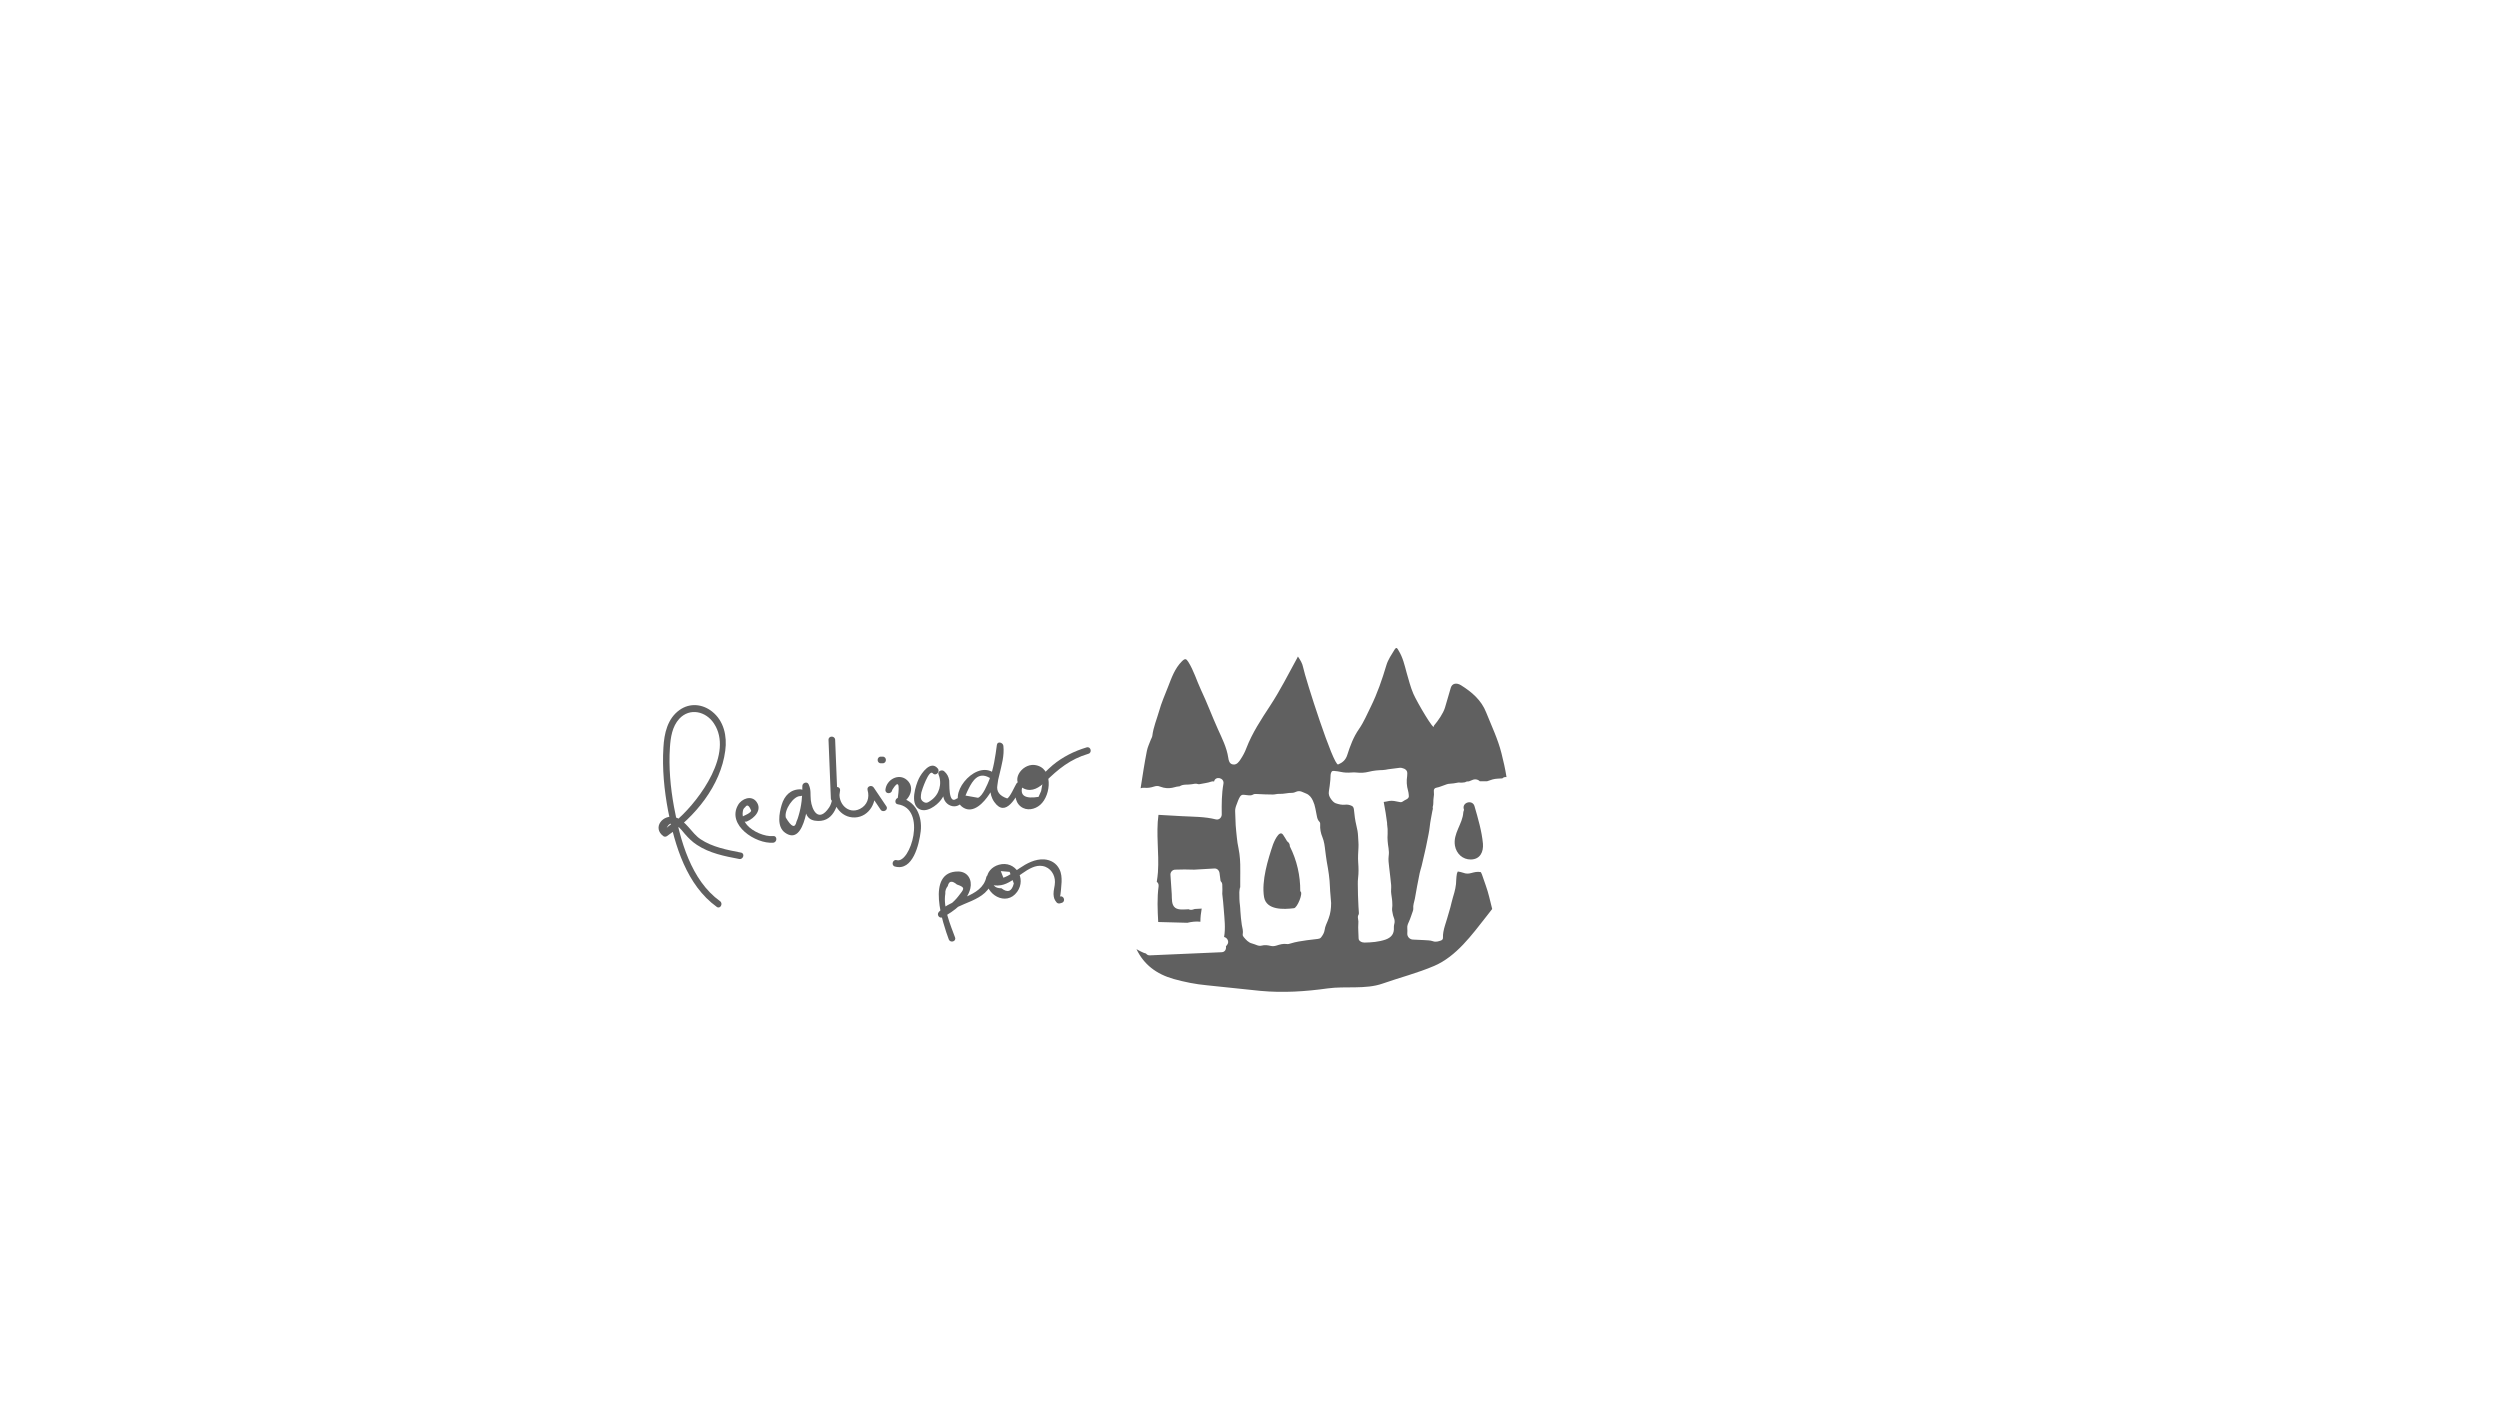
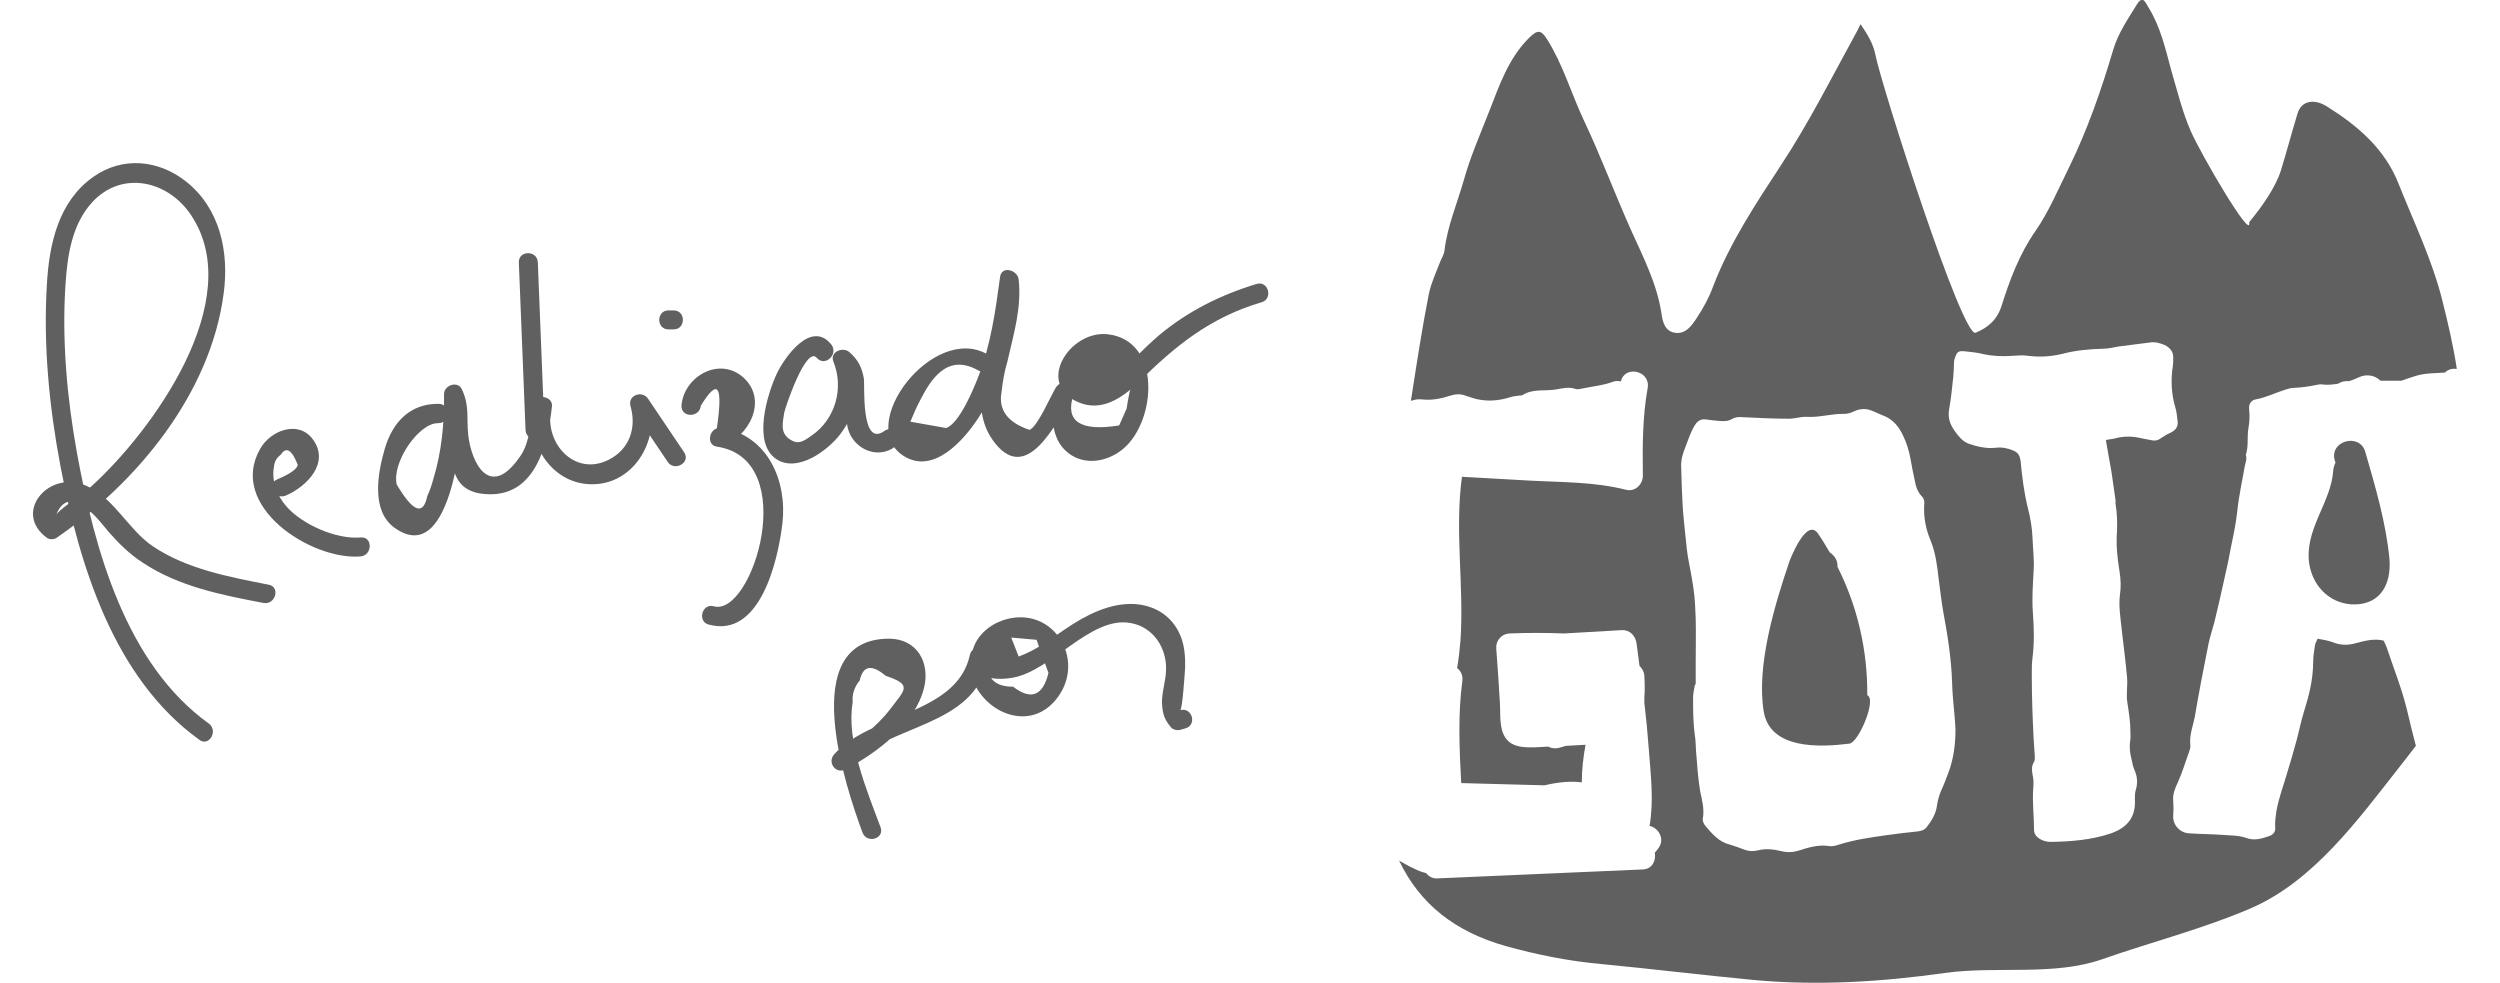
- <svg xmlns="http://www.w3.org/2000/svg" version="1.1" id="Layer_1" x="0px" y="0px" viewBox="0 0 1920 1080" style="enable-background:new 0 0 1920 1080;" xml:space="preserve">
+ <svg xmlns="http://www.w3.org/2000/svg" version="1.1" id="Layer_1" x="0px" y="0px" viewBox="0 0 671.7 264.1" style="enable-background:new 0 0 671.7 264.1;" xml:space="preserve">
  <style type="text/css">
	.st0{fill:#606060;}
</style>
  <g>
    <g>
      <g>
-         <path class="st0" d="M1153.1,578.4c-2.7-10.8-7.6-20.9-11.7-31.2c-3.7-9.5-11-15.7-19.3-20.9c-3.5-2.2-6.9-1.5-7.9,1.9     c-1.5,4.9-3,10.6-4.5,15.4c-1.4,4.4-5,9.6-8.5,13.8c0.9,5.5-13-18.3-15.7-24.5c-2.3-5.3-3.6-10.8-5.2-16.2     c-1.6-5.9-2.9-11.8-6.2-17.1c-0.7-1.1-1.4-3.3-3-0.8c-2.4,3.9-5.1,7.8-6.4,12.2c-3.2,10.8-6.9,21.5-11.9,31.7     c-2.9,5.8-5.4,11.9-9.1,17.2c-4.3,6.2-6.8,13-9,19.9c-1.2,3.9-3.8,6-7,7.3c-3.6,1.4-25.2-66.1-26.9-74.6c-0.6-3.1-2.1-5.5-4-8.3     c-0.4,0.7-0.6,1.2-0.8,1.6c-6.7,12.2-12.9,24.6-20.6,36.3c-6.8,10.4-13.7,20.8-18.2,32.5c-1.1,3-2.6,5.8-4.4,8.5     c-1.3,2-3,4.5-5.9,4c-2.7-0.4-3.3-3-3.6-5.2c-1.2-7.9-4.8-14.9-8-22c-4.5-10-8.3-20.3-13-30.2c-3.3-7.1-5.5-14.7-9.7-21.4     c-1.6-2.5-2.5-2.8-4.9-0.4c-5.5,5.5-7.9,12.6-10.6,19.5c-2.4,6.2-5.1,12.2-6.9,18.7c-1.8,6.3-4.4,12.3-5.2,18.9     c-0.1,1-0.7,2-1.1,2.9c-1.1,2.9-2.5,5.8-3.1,8.8c-1.8,9.1-3.2,18.3-4.6,27.3c-0.1,0.5-0.2,1-0.2,1.4c0.9-0.3,1.8-0.5,2.8-0.4     c2.5,0.3,5-0.1,7.4-0.9c1.6-0.5,3.1-0.7,4.7,0c0.8,0.3,1.7,0.5,2.6,0.8c3,0.7,5.9,0.5,8.9-0.4c0.9-0.3,1.7-0.4,2.6-0.5     c0.3-0.1,0.7,0,0.9-0.1c2.9-1.9,6.2-1,9.3-1.6c1.6-0.3,3.3-0.7,5-0.1c0.5,0.2,1.2,0,1.8-0.1c2.7-0.6,5.5-0.8,8.2-1.8     c0.8-0.3,1.6-0.3,2.2-0.1c1-4.5,8-2.9,7.2,1.7c-1.4,7.8-1.4,15.7-1.3,23.6c0,2.3-2,4.4-4.5,3.8c-8.6-2.2-17.6-2-26.4-2.5     c-5.9-0.3-11.8-0.7-17.7-1c-2,14.6,0.6,29.3-0.4,44c-0.2,2.5-0.5,5-0.9,7.4c1,0.8,1.6,1.9,1.4,3.5c-1.2,8.8-0.8,18.2-0.3,27.4     c7.5,0.2,15,0.4,22.4,0.6c3.3-0.8,6.7-1.2,10-0.8c0-3.4,0.4-6.8,1-10.1c-1.8,0.1-3.5,0.2-5.3,0.3c-0.6,0.2-1.1,0.3-1.7,0.5     c-1,0.3-2.1,0.2-3-0.3c-3.1,0.1-7.7,0.8-10.3-1.1c-3.1-2.3-2.5-7.1-2.7-10.5c-0.3-5-0.6-9.9-1-14.9c-0.1-2,1.5-3.8,3.5-3.9     c4.9-0.2,9.8-0.2,14.7,0c5.2-0.3,10.4-0.6,15.6-0.9c2.1-0.1,3.6,1.5,3.9,3.5c0.3,2,0.5,4,0.8,6.1c0.7,0.7,1.2,1.5,1.3,2.6     c0.1,1.4,0.1,2.8,0.1,4.2c-0.1,1-0.1,2.1-0.1,3.1c0.5,4.2,0.9,8.3,1.2,12.5c0.5,6.8,1.4,13.8,0.2,20.6c2.4,0.5,4.3,3.6,2.3,6.1     c-0.3,0.4-0.6,0.8-0.9,1.1c0.4,2-0.6,4.4-3.2,4.5c-18.4,0.8-36.8,1.6-55.1,2.4c-1.4,0.1-2.4-0.5-3.1-1.4     c-1.2-0.3-2.3-0.7-3.4-1.3c-1.2-0.5-2.3-1.2-3.4-1.8c-0.2-0.1-0.3-0.2-0.5-0.3c5.6,11.8,15.2,19.2,28.7,23     c8.3,2.3,16.7,4,25.4,4.8c13.7,1.3,27.4,3,41.2,4.3c17.3,1.6,34.4,0.5,51.5-1.9c13.7-1.9,29.2,0.9,42.2-3.7     c13.1-4.6,26.9-8.1,39.7-13.6c17-7.3,28.9-23.8,40.3-38.3c1.4-1.8,2.8-3.6,4.2-5.4c-0.8-3.1-1.6-6.2-2.3-9.3     c-1.4-5.9-3.7-11.6-5.6-17.3c-0.2-0.6-0.5-1.1-0.8-1.7c-2.7-0.6-5.1,0.1-7.4,0.7c-2.1,0.6-4.1,0.6-6.1-0.2     c-1.3-0.5-2.7-0.7-4.2-1c-0.3,0.7-0.6,1.2-0.7,1.7c-0.2,1.5-0.5,3-0.5,4.5c0,4.7-1.1,9.1-2.5,13.5c-0.8,2.6-1.3,5.2-2,7.8     c-0.8,2.9-1.6,5.7-2.5,8.6c-1,3.5-2.3,6.8-2.9,10.4c-0.2,1.4-0.4,2.8-0.3,4.2c0.1,1.2-0.5,1.9-1.5,2.3c-2.1,0.7-4,1.4-6.4,0.5     c-2-0.7-4.3-0.6-6.5-0.8c-2.9-0.2-5.8-0.2-8.7-0.4c-2.5-0.1-4.5-2.3-4.3-4.8c0.1-1.3,0.1-2.6,0-3.9c-0.2-1.8,0.5-3.4,1.2-4.9     c1.2-2.6,2-5.4,3-8.1c0.2-0.6,0.5-1.4,0.4-2c-0.3-2.7,0.7-5.1,1.2-7.6c1.1-6.6,2.4-13.2,3.7-19.7c0.4-1.9,1-3.6,1.5-5.5     c0.9-3.6,1.7-7.2,2.5-10.8c0.6-2.8,1.3-5.6,1.8-8.5c0.7-3.5,1.5-7,1.9-10.6c0.4-4.1,1.3-8.1,2-12.1c0.2-1.1,0.7-2.1,0.3-3.2     c0.8-2.3,0.3-4.8,0.7-7.1c0.3-1.7,0.4-3.3,0.2-5.1c-0.2-1.3,0.5-2.5,1.8-2.7c2.8-0.5,5.3-1.8,7.9-2.6c0.9-0.3,1.7-0.5,2.6-0.5     c2-0.1,4-0.4,5.9-0.8c0.5-0.1,1-0.2,1.5-0.1c1.4,0.2,2.8,0,4.2-0.2c0.6-0.4,1.4-0.7,2.3-0.7c0.2,0,0.5,0,0.7,0     c0.9-0.3,1.7-0.6,2.5-1c2.1-1,4.4-0.6,5.9,0.9c1.9,0,3.8,0,5.6,0c1.4-0.5,2.8-1,4.2-1.4c2.5-0.7,5-0.6,7.5-0.8     c0.7-0.7,1.6-1.1,2.8-1c0.1,0,0.2,0,0.4,0C1156,590.3,1154.6,584.4,1153.1,578.4z M1020.4,705.3c-0.6,1.6-1.2,3.2-1.9,4.7     c-0.6,1.4-1,2.8-1.2,4.3c-0.3,2.1-1.4,3.9-2.7,5.6c-0.7,0.9-1.7,1.1-2.6,1.2c-2.8,0.3-5.6,0.6-8.3,1c-4.2,0.6-8.5,1.2-12.6,2.5     c-0.9,0.3-2,0.6-2.9,0.4c-2.8-0.4-5.4,0.4-7.9,1.2c-1.6,0.5-3,0.6-4.7,0.2c-2.1-0.5-4.3-0.8-6.5-0.2c-1.2,0.3-2.4,0.2-3.5-0.2     c-1.3-0.5-2.6-1-4-1.4c-2.9-0.7-4.7-2.9-6.5-5c-0.4-0.5-0.8-1.3-0.7-1.9c0.5-2.6-0.2-5-0.7-7.4c-0.6-3.6-0.8-7.1-1.1-10.7     c-0.1-1.4-0.1-2.8-0.3-4.2c-0.5-3.4-0.5-6.8-0.5-10.2c0-1.2,0.3-2.4,0.5-3.6c0.1,0,0.1,0,0.2,0c0-1.9,0-3.8,0-5.7c0-4,0.1-8,0-12     c-0.1-2.7-0.2-5.4-0.6-8.1c-0.4-2.9-1-5.7-1.5-8.5c-0.2-1.4-0.4-2.8-0.5-4.1c-0.3-3.2-0.7-6.3-0.9-9.5c-0.2-3.5-0.3-7-0.4-10.5     c-0.1-1.8,0.4-3.6,1.1-5.3c0.8-2,1.4-4.1,2.6-6c0.7-1.1,1.6-1.7,3-1.5c1.2,0.2,2.4,0.3,3.6,0.4c1.2,0.1,2.4,0.1,3.5-0.6     c0.9-0.5,1.9-0.5,2.9-0.4c4.1,0.2,8.2,0.4,12.3,0.4c1.6,0,3.2-0.6,4.8-0.5c3.4,0.2,6.7-0.9,10.1-0.8c0.8,0,1.8-0.3,2.6-0.7     c1.5-0.7,3.1-0.8,4.6-0.2c1.1,0.4,2.2,1,3.3,1.4c2.6,1,4.2,3.1,5.3,5.5c0.9,1.9,1.5,3.9,1.9,6c0.3,1.9,0.7,3.7,1.1,5.6     c0.3,1.7,0.7,3.3,2,4.6c0.6,0.6,0.7,1.4,0.6,2.2c-0.2,3.3,0.4,6.5,1.7,9.6c1.4,3.4,1.8,7,2.2,10.5c0.4,2.9,0.7,5.7,1.2,8.6     c1.2,6.4,2.2,12.8,2.4,19.3c0.1,4.1,0.7,8.2,0.9,12.2C1022.3,697.7,1021.8,701.6,1020.4,705.3z M1080,614     c-0.9,0.4-1.7,0.9-2.6,1.5c-0.7,0.5-1.4,0.7-2.3,0.5c-0.9-0.2-1.8-0.3-2.6-0.5c-2.5-0.6-4.9-0.7-7.4,0c-0.7,0.2-1.4,0.2-2.4,0.4     c0.5,3,1,5.7,1.5,8.5c0.4,2.6,0.7,5.1,1.1,7.7c0,0.3,0,0.6,0,0.9c0.4,2.5,0.5,4.9,0.4,7.4c-0.3,3.7,0.1,7.4,0.7,11     c0.3,2,0.4,4,0.1,6c-0.4,3,0.1,6,0.4,8.9c0.5,4.5,1.1,8.9,1.5,13.4c0.2,2.3-0.3,4.6,0.1,6.9c0.4,2.6,0.8,5.1,0.8,7.7     c0,0.9,0.1,1.8-0.1,2.7c-0.2,1.6,0,3.2,0.4,4.7c0.2,1,0.4,2,0.8,2.9c0.8,1.8,0.9,3.6,0.3,5.5c-0.2,0.7-0.2,1.6-0.2,2.3     c0.3,4.7-1.9,7.6-6.4,9.2c-5.3,1.8-10.7,2.2-16.2,2.3c-1.1,0-2.2-0.3-3.1-0.9c-0.9-0.6-1.4-1.3-1.4-2.5c0-3.7-0.5-7.4-0.2-11.1     c0.1-1.2,0.1-2.4-0.2-3.6c-0.2-1.2-0.3-2.3,0.4-3.4c0.3-0.4,0.2-1.2,0.2-1.7c-0.1-1.5-0.2-3-0.3-4.5c-0.3-5.8-0.5-11.5-0.5-17.3     c0-1.5,0-3,0.2-4.5c0.5-4,0.4-8,0.1-12c-0.3-3.8,0-7.6,0.2-11.4c0.2-2.9-0.2-5.8-0.3-8.7c-0.1-2.8-0.6-5.6-1.3-8.3     c-1-4.1-1.5-8.2-1.9-12.4c-0.2-1.5-0.7-2.4-2.1-2.9c-1.5-0.6-2.9-0.9-4.6-0.7c-2.4,0.3-5-0.3-7.3-1.1c-1.6-0.6-2.7-2-3.7-3.4     c-1.3-1.8-1.9-3.6-1.5-5.9c0.5-2.8,0.8-5.7,1.1-8.6c0.1-1.3,0.2-2.6,0.2-3.9c0-0.4,0.1-0.8,0.2-1.1c0.6-1.8,0.9-2.1,2.8-1.9     c1.6,0.2,3.2,0.3,4.7,0.7c2.7,0.6,5.3,0.7,8,0.5c1.4-0.1,2.8-0.2,4.2,0c3.2,0.4,6.4,0.2,9.5-0.6c3.5-0.9,7.1-1.2,10.7-1.3     c1.4,0,2.8-0.4,4.1-0.6c2.9-0.4,5.7-0.7,8.6-1.1c1.3-0.2,2.6,0.2,3.8,0.7c1.4,0.7,2.4,1.8,2.3,3.5c0,0.7,0,1.4-0.1,2.1     c-0.6,3.8-0.4,7.6,0.7,11.3c0.3,1,0.4,2,0.5,2.9C1082.3,612.3,1081.6,613.2,1080,614z" />
-         <path class="st0" d="M998.6,684.5c0.1-12-2.6-23.8-8-34.5c0.1-1.8-0.9-3.1-2.1-3.9c-1-1.7-2-3.4-3.1-5c-3.1-4.5-7.4,6.6-7.7,7.4     c-3.9,11.5-9,28.1-6.9,40.5c1.8,10.1,15.1,9.5,23,8.5C996.3,697.2,1001.2,685.5,998.6,684.5z" />
-         <path class="st0" d="M1117.4,649.5c1.1,6.1,5.9,10.7,12.3,10.6c7.1-0.2,9.7-5.8,9.2-12.2c-0.9-9.6-3.8-19.5-6.5-28.8     c-1.5-5.2-9.7-3-8.2,2.3c0.1,0.2,0.1,0.4,0.2,0.6c-0.3,0.6-0.5,1.2-0.6,2C1123.3,632.8,1115.8,640.1,1117.4,649.5z" />
+         <path class="st0" d="M656.2,80.7c-2.7-10.8-7.6-20.9-11.7-31.2c-3.7-9.5-11-15.7-19.3-20.9c-3.5-2.2-6.9-1.5-7.9,1.9     c-1.5,4.9-3,10.6-4.5,15.4c-1.4,4.4-5,9.6-8.5,13.8c0.9,5.5-13-18.3-15.7-24.5c-2.3-5.3-3.6-10.8-5.2-16.2     c-1.6-5.9-2.9-11.8-6.2-17.1c-0.7-1.1-1.4-3.3-3-0.8c-2.4,3.9-5.1,7.8-6.4,12.2c-3.2,10.8-6.9,21.5-11.9,31.7     c-2.9,5.8-5.4,11.9-9.1,17.2c-4.3,6.2-6.8,13-9,19.9c-1.2,3.9-3.8,6-7,7.3c-3.6,1.4-25.2-66.1-26.9-74.6c-0.6-3.1-2.1-5.5-4-8.3     c-0.4,0.7-0.6,1.2-0.8,1.6c-6.7,12.2-12.9,24.6-20.6,36.3c-6.8,10.4-13.7,20.8-18.2,32.5c-1.1,3-2.6,5.8-4.4,8.5     c-1.3,2-3,4.5-5.9,4c-2.7-0.4-3.3-3-3.6-5.2c-1.2-7.9-4.8-14.9-8-22c-4.5-10-8.3-20.3-13-30.2c-3.3-7.1-5.5-14.7-9.7-21.4     c-1.6-2.5-2.5-2.8-4.9-0.4c-5.5,5.5-7.9,12.6-10.6,19.5c-2.4,6.2-5.1,12.2-6.9,18.7c-1.8,6.3-4.4,12.3-5.2,18.9     c-0.1,1-0.7,2-1.1,2.9c-1.1,2.9-2.5,5.8-3.1,8.8c-1.8,9.1-3.2,18.3-4.6,27.3c-0.1,0.5-0.2,1-0.2,1.4c0.9-0.3,1.8-0.5,2.8-0.4     c2.5,0.3,5-0.1,7.4-0.9c1.6-0.5,3.1-0.7,4.7,0c0.8,0.3,1.7,0.5,2.6,0.8c3,0.7,5.9,0.5,8.9-0.4c0.9-0.3,1.7-0.4,2.6-0.5     c0.3-0.1,0.7,0,0.9-0.1c2.9-1.9,6.2-1,9.3-1.6c1.6-0.3,3.3-0.7,5-0.1c0.5,0.2,1.2,0,1.8-0.1c2.7-0.6,5.5-0.8,8.2-1.8     c0.8-0.3,1.6-0.3,2.2-0.1c1-4.5,8-2.9,7.2,1.7c-1.4,7.8-1.4,15.7-1.3,23.6c0,2.3-2,4.4-4.5,3.8c-8.6-2.2-17.6-2-26.4-2.5     c-5.9-0.3-11.8-0.7-17.7-1c-2,14.6,0.6,29.3-0.4,44c-0.2,2.5-0.5,5-0.9,7.4c1,0.8,1.6,1.9,1.4,3.5c-1.2,8.8-0.8,18.2-0.3,27.4     c7.5,0.2,15,0.4,22.4,0.6c3.3-0.8,6.7-1.2,10-0.8c0-3.4,0.4-6.8,1-10.1c-1.8,0.1-3.5,0.2-5.3,0.3c-0.6,0.2-1.1,0.3-1.7,0.5     c-1,0.3-2.1,0.2-3-0.3c-3.1,0.1-7.7,0.8-10.3-1.1c-3.1-2.3-2.5-7.1-2.7-10.5c-0.3-5-0.6-9.9-1-14.9c-0.1-2,1.5-3.8,3.5-3.9     c4.9-0.2,9.8-0.2,14.7,0c5.2-0.3,10.4-0.6,15.6-0.9c2.1-0.1,3.6,1.5,3.9,3.5c0.3,2,0.5,4,0.8,6.1c0.7,0.7,1.2,1.5,1.3,2.6     c0.1,1.4,0.1,2.8,0.1,4.2c-0.1,1-0.1,2.1-0.1,3.1c0.5,4.2,0.9,8.3,1.2,12.5c0.5,6.8,1.4,13.8,0.2,20.6c2.4,0.5,4.3,3.6,2.3,6.1     c-0.3,0.4-0.6,0.8-0.9,1.1c0.4,2-0.6,4.4-3.2,4.5c-18.4,0.8-36.8,1.6-55.1,2.4c-1.4,0.1-2.4-0.5-3.1-1.4     c-1.2-0.3-2.3-0.7-3.4-1.3c-1.2-0.5-2.3-1.2-3.4-1.8c-0.2-0.1-0.3-0.2-0.5-0.3c5.6,11.8,15.2,19.2,28.7,23     c8.3,2.3,16.7,4,25.4,4.8c13.7,1.3,27.4,3,41.2,4.3c17.3,1.6,34.4,0.5,51.5-1.9c13.7-1.9,29.2,0.9,42.2-3.7     c13.1-4.6,26.9-8.1,39.7-13.6c17-7.3,28.9-23.8,40.3-38.3c1.4-1.8,2.8-3.6,4.2-5.4c-0.8-3.1-1.6-6.2-2.3-9.3     c-1.4-5.9-3.7-11.6-5.6-17.3c-0.2-0.6-0.5-1.1-0.8-1.7c-2.7-0.6-5.1,0.1-7.4,0.7c-2.1,0.6-4.1,0.6-6.1-0.2     c-1.3-0.5-2.7-0.7-4.2-1c-0.3,0.7-0.6,1.2-0.7,1.7c-0.2,1.5-0.5,3-0.5,4.5c0,4.7-1.1,9.1-2.5,13.5c-0.8,2.6-1.3,5.2-2,7.8     c-0.8,2.9-1.6,5.7-2.5,8.6c-1,3.5-2.3,6.8-2.9,10.4c-0.2,1.4-0.4,2.8-0.3,4.2c0.1,1.2-0.5,1.9-1.5,2.3c-2.1,0.7-4,1.4-6.4,0.5     c-2-0.7-4.3-0.6-6.5-0.8c-2.9-0.2-5.8-0.2-8.7-0.4c-2.5-0.1-4.5-2.3-4.3-4.8c0.1-1.3,0.1-2.6,0-3.9c-0.2-1.8,0.5-3.4,1.2-4.9     c1.2-2.6,2-5.4,3-8.1c0.2-0.6,0.5-1.4,0.4-2c-0.3-2.7,0.7-5.1,1.2-7.6c1.1-6.6,2.4-13.2,3.7-19.7c0.4-1.9,1-3.6,1.5-5.5     c0.9-3.6,1.7-7.2,2.5-10.8c0.6-2.8,1.3-5.6,1.8-8.5c0.7-3.5,1.5-7,1.9-10.6c0.4-4.1,1.3-8.1,2-12.1c0.2-1.1,0.7-2.1,0.3-3.2     c0.8-2.3,0.3-4.8,0.7-7.1c0.3-1.7,0.4-3.3,0.2-5.1c-0.2-1.3,0.5-2.5,1.8-2.7c2.8-0.5,5.3-1.8,7.9-2.6c0.9-0.3,1.7-0.5,2.6-0.5     c2-0.1,4-0.4,5.9-0.8c0.5-0.1,1-0.2,1.5-0.1c1.4,0.2,2.8,0,4.2-0.2c0.6-0.4,1.4-0.7,2.3-0.7c0.2,0,0.5,0,0.7,0     c0.9-0.3,1.7-0.6,2.5-1c2.1-1,4.4-0.6,5.9,0.9c1.9,0,3.8,0,5.6,0c1.4-0.5,2.8-1,4.2-1.4c2.5-0.7,5-0.6,7.5-0.8     c0.7-0.7,1.6-1.1,2.8-1c0.1,0,0.2,0,0.4,0C659.1,92.6,657.7,86.7,656.2,80.7z M523.5,207.6c-0.6,1.6-1.2,3.2-1.9,4.7     c-0.6,1.4-1,2.8-1.2,4.3c-0.3,2.1-1.4,3.9-2.7,5.6c-0.7,0.9-1.7,1.1-2.6,1.2c-2.8,0.3-5.6,0.6-8.3,1c-4.2,0.6-8.5,1.2-12.6,2.5     c-0.9,0.3-2,0.6-2.9,0.4c-2.8-0.4-5.4,0.4-7.9,1.2c-1.6,0.5-3,0.6-4.7,0.2c-2.1-0.5-4.3-0.8-6.5-0.2c-1.2,0.3-2.4,0.2-3.5-0.2     c-1.3-0.5-2.6-1-4-1.4c-2.9-0.7-4.7-2.9-6.5-5c-0.4-0.5-0.8-1.3-0.7-1.9c0.5-2.6-0.2-5-0.7-7.4c-0.6-3.6-0.8-7.1-1.1-10.7     c-0.1-1.4-0.1-2.8-0.3-4.2c-0.5-3.4-0.5-6.8-0.5-10.2c0-1.2,0.3-2.4,0.5-3.6c0.1,0,0.1,0,0.2,0c0-1.9,0-3.8,0-5.7c0-4,0.1-8,0-12     c-0.1-2.7-0.2-5.4-0.6-8.1c-0.4-2.9-1-5.7-1.5-8.5c-0.2-1.4-0.4-2.8-0.5-4.1c-0.3-3.2-0.7-6.3-0.9-9.5c-0.2-3.5-0.3-7-0.4-10.5     c-0.1-1.8,0.4-3.6,1.1-5.3c0.8-2,1.4-4.1,2.6-6c0.7-1.1,1.6-1.7,3-1.5c1.2,0.2,2.4,0.3,3.6,0.4c1.2,0.1,2.4,0.1,3.5-0.6     c0.9-0.5,1.9-0.5,2.9-0.4c4.1,0.2,8.2,0.4,12.3,0.4c1.6,0,3.2-0.6,4.8-0.5c3.4,0.2,6.7-0.9,10.1-0.8c0.8,0,1.8-0.3,2.6-0.7     c1.5-0.7,3.1-0.8,4.6-0.2c1.1,0.4,2.2,1,3.3,1.4c2.6,1,4.2,3.1,5.3,5.5c0.9,1.9,1.5,3.9,1.9,6c0.3,1.9,0.7,3.7,1.1,5.6     c0.3,1.7,0.7,3.3,2,4.6c0.6,0.6,0.7,1.4,0.6,2.2c-0.2,3.3,0.4,6.5,1.7,9.6c1.4,3.4,1.8,7,2.2,10.5c0.4,2.9,0.7,5.7,1.2,8.6     c1.2,6.4,2.2,12.8,2.4,19.3c0.1,4.1,0.7,8.2,0.9,12.2C525.4,200,524.9,203.9,523.5,207.6z M583.1,116.3c-0.9,0.4-1.7,0.9-2.6,1.5     c-0.7,0.5-1.4,0.7-2.3,0.5s-1.8-0.3-2.6-0.5c-2.5-0.6-4.9-0.7-7.4,0c-0.7,0.2-1.4,0.2-2.4,0.4c0.5,3,1,5.7,1.5,8.5     c0.4,2.6,0.7,5.1,1.1,7.7c0,0.3,0,0.6,0,0.9c0.4,2.5,0.5,4.9,0.4,7.4c-0.3,3.7,0.1,7.4,0.7,11c0.3,2,0.4,4,0.1,6     c-0.4,3,0.1,6,0.4,8.9c0.5,4.5,1.1,8.9,1.5,13.4c0.2,2.3-0.3,4.6,0.1,6.9c0.4,2.6,0.8,5.1,0.8,7.7c0,0.9,0.1,1.8-0.1,2.7     c-0.2,1.6,0,3.2,0.4,4.7c0.2,1,0.4,2,0.8,2.9c0.8,1.8,0.9,3.6,0.3,5.5c-0.2,0.7-0.2,1.6-0.2,2.3c0.3,4.7-1.9,7.6-6.4,9.2     c-5.3,1.8-10.7,2.2-16.2,2.3c-1.1,0-2.2-0.3-3.1-0.9c-0.9-0.6-1.4-1.3-1.4-2.5c0-3.7-0.5-7.4-0.2-11.1c0.1-1.2,0.1-2.4-0.2-3.6     c-0.2-1.2-0.3-2.3,0.4-3.4c0.3-0.4,0.2-1.2,0.2-1.7c-0.1-1.5-0.2-3-0.3-4.5c-0.3-5.8-0.5-11.5-0.5-17.3c0-1.5,0-3,0.2-4.5     c0.5-4,0.4-8,0.1-12c-0.3-3.8,0-7.6,0.2-11.4c0.2-2.9-0.2-5.8-0.3-8.7c-0.1-2.8-0.6-5.6-1.3-8.3c-1-4.1-1.5-8.2-1.9-12.4     c-0.2-1.5-0.7-2.4-2.1-2.9c-1.5-0.6-2.9-0.9-4.6-0.7c-2.4,0.3-5-0.3-7.3-1.1c-1.6-0.6-2.7-2-3.7-3.4c-1.3-1.8-1.9-3.6-1.5-5.9     c0.5-2.8,0.8-5.7,1.1-8.6c0.1-1.3,0.2-2.6,0.2-3.9c0-0.4,0.1-0.8,0.2-1.1c0.6-1.8,0.9-2.1,2.8-1.9c1.6,0.2,3.2,0.3,4.7,0.7     c2.7,0.6,5.3,0.7,8,0.5c1.4-0.1,2.8-0.2,4.2,0c3.2,0.4,6.4,0.2,9.5-0.6c3.5-0.9,7.1-1.2,10.7-1.3c1.4,0,2.8-0.4,4.1-0.6     c2.9-0.4,5.7-0.7,8.6-1.1c1.3-0.2,2.6,0.2,3.8,0.7c1.4,0.7,2.4,1.8,2.3,3.5c0,0.7,0,1.4-0.1,2.1c-0.6,3.8-0.4,7.6,0.7,11.3     c0.3,1,0.4,2,0.5,2.9C585.4,114.6,584.7,115.5,583.1,116.3z" />
+         <path class="st0" d="M501.7,186.8c0.1-12-2.6-23.8-8-34.5c0.1-1.8-0.9-3.1-2.1-3.9c-1-1.7-2-3.4-3.1-5c-3.1-4.5-7.4,6.6-7.7,7.4     c-3.9,11.5-9,28.1-6.9,40.5c1.8,10.1,15.1,9.5,23,8.5C499.4,199.5,504.3,187.8,501.7,186.8z" />
+         <path class="st0" d="M620.5,151.8c1.1,6.1,5.9,10.7,12.3,10.6c7.1-0.2,9.7-5.8,9.2-12.2c-0.9-9.6-3.8-19.5-6.5-28.8     c-1.5-5.2-9.7-3-8.2,2.3c0.1,0.2,0.1,0.4,0.2,0.6c-0.3,0.6-0.5,1.2-0.6,2C626.4,135.1,618.9,142.4,620.5,151.8z" />
      </g>
    </g>
  </g>
  <g>
-     <path class="st0" d="M553,692.1c-22.3-16-30.7-46.9-35.4-72.6c-2.7-14.8-4.1-30.4-3.1-45.4c0.5-7.7,1.7-16.1,7.2-22.1   c8.1-8.7,20.5-5.7,26.6,3.6c15.1,22.8-10.6,58.1-27,72.9c-1.5,1.4-8.9,6.4-9.3,7.5c3.8-9.3,12.1,2.3,14,4.5   c2.8,3.2,5.7,6.1,9.3,8.4c9.6,6.4,21.3,8.7,32.4,10.8c3.2,0.6,4.6-4.3,1.4-4.9c-10.7-2.1-22-4.2-31.1-10.3   c-7-4.7-11-14.2-19.3-16.8c-9.5-2.9-18.1,8-9.2,14.5c0.7,0.5,1.9,0.5,2.6,0c21.7-14.9,41.4-38.8,44.9-65.7   c1.5-11.1-1-22.9-10.2-30.1c-7.4-5.8-17-6.7-24.8-1.2c-9.4,6.6-11.9,18.1-12.5,28.9c-1,16.2,0.6,32.7,3.6,48.6   c5.1,26.7,14.3,57.2,37.4,73.8C553.1,698.4,555.6,694,553,692.1L553,692.1z" />
-     <path class="st0" d="M573.8,630.8c5.5-2.4,11.8-8.7,7.2-15c-3.9-5.4-11.5-2.4-14.2,2.5c-8.8,15.4,13.7,30,27,28.9   c3.2-0.3,3.3-5.4,0-5.1c-6.5,0.6-15.8-3.5-20-8.4c-2.4-2.7-4-6.9-3.3-10.5c0.1-1.4,0.7-2.5,1.8-3.3c1.5-2.3,3-1.4,4.6,2.7   c-0.3,1.7-4.2,3.3-5.5,3.9C568.2,627.8,570.8,632.2,573.8,630.8L573.8,630.8z" />
-     <path class="st0" d="M614.8,606.2c-7.7-0.1-12.4,4.9-14.5,12c-1.9,6.5-3.8,16.7,2.6,21.3c15.9,11.4,18.7-28.5,18.6-36   c-1.6,0.4-3.2,0.9-4.8,1.3c4,8.4-3.7,25.5,11.7,25.7c12.6,0.2,15.7-13.7,16.8-23.6c0.3-2.9-4.4-3.5-5-0.7   c-2.2,10.4,5,22.1,16.5,21.6c11.1-0.5,17.5-12.5,14.6-22.4c-1.6,0.7-3.1,1.3-4.7,2c3.2,4.8,6.5,9.6,9.7,14.4   c1.8,2.7,6.3,0.2,4.4-2.6c-3.2-4.8-6.5-9.6-9.7-14.4c-1.6-2.3-5.5-0.9-4.7,2c1.7,5.9-0.3,11.6-5.8,14.4   c-9.2,4.7-17.4-4.5-15.5-13.5c-1.7-0.2-3.3-0.5-5-0.7c-0.4,3.9-0.8,9.6-3.2,13.1c-8.2,12.2-13.3,2-14.1-5.6   c-0.5-4.8,0.4-7.7-1.7-12.2c-1.1-2.4-4.8-1.1-4.8,1.3c0.1,7.7-0.6,15.4-2.9,22.9c-0.4,1.5-0.9,3-1.6,4.5c-1.1,5.3-3.8,4.3-8.2-3.1   c-1.4-5.9,5.9-16.6,11.1-16.5C618.1,611.4,618.1,606.3,614.8,606.2L614.8,606.2z" />
-     <path class="st0" d="M677.9,581.1c-0.5,0-0.9,0-1.4,0c-3.3,0-3.3,5.1,0,5.1c0.5,0,0.9,0,1.4,0C681.2,586.2,681.2,581.1,677.9,581.1   L677.9,581.1z" />
-     <path class="st0" d="M643.2,613.2c-0.6-15-1.2-30-1.8-45c-0.1-3.3-5.2-3.3-5.1,0c0.6,15,1.2,30,1.8,45   C638.2,616.5,643.3,616.5,643.2,613.2L643.2,613.2z" />
-     <path class="st0" d="M685.2,606.7c4.6-7.5,6-5.5,4.3,6.1c-2.2,0.7-2.7,4.5,0,4.9c22.7,3.4,9.6,45.8-0.8,42.9   c-3.2-0.9-4.5,4.1-1.4,4.9c13.8,3.8,18.6-17.1,19.8-27c1.4-11.5-3.9-23.9-16.3-25.8c0,1.6,0,3.3,0,4.9c7.3-2.4,12.6-12.4,5.8-18.5   c-6.4-5.7-15.9-0.3-16.6,7.5C679.8,610,684.9,610,685.2,606.7L685.2,606.7z" />
-     <path class="st0" d="M720.2,590.2c-5.4-6.6-12.5,3.5-14.6,7.9c-2.5,5.4-6.6,18.5-0.2,22.9c5.7,3.9,14-2.3,17.3-6.7   c4.6-6,5.9-13.9,3.1-20.9c-1.4,0.8-2.8,1.7-4.3,2.5c5.8,5,0.1,14.2,4.8,20.1c2.6,3.3,7.3,4.4,10.8,1.9c2.6-1.9,0.1-6.4-2.6-4.4   c-6.4,4.6-5.2-12.4-5.5-14.1c-0.5-3-1.6-5.1-3.9-7.1c-1.7-1.5-5.3-0.1-4.3,2.5c2.9,7.1,0.6,15.5-5.8,19.9c-2.4,1.7-3.7,2.6-6.1,0.9   c-2.4-1.8-1.7-4.2-1.3-7c0.2-1.2,5.9-18.3,8.8-14.7C718.7,596.4,722.3,592.7,720.2,590.2L720.2,590.2z" />
-     <path class="st0" d="M762.2,592.9c-14.6-8.4-35.6,19.1-22.5,27.3c8,5.1,16.1-4.2,20-10.1c7.1-10.8,9-24,10.8-36.6   c-1.7-0.2-3.3-0.5-5-0.7c1.4,13.1-10.5,31-1.9,43.1c9,12.8,17.1-4.7,21.4-11.6c-1.6-0.7-3.1-1.3-4.7-2c-0.8,5.8-1.6,13,3.6,17.1   c4.6,3.6,10.9,2.3,15-1.3c8.6-7.5,10.2-28.9-4.4-30.6c-10.2-1.1-19.5,13.4-7.8,18.3c6.1,2.6,11.6-1.1,15.9-5.2   c10.1-10,19.4-17.6,33.3-21.7c3.1-0.9,1.8-5.9-1.4-4.9c-9.6,2.9-18.4,7.3-26.1,13.7c-2.1,1.8-4.1,3.7-6.1,5.7   c-0.7,0.8-1.5,1.6-2.2,2.4c-2.8,1.6-3.2,2.5-1.2,2.5c2.2,0,2.7,1.6,1.5,4.7c-0.3,1.5-0.6,3-0.8,4.5c-0.7,1.5-1.3,3-2,4.5   c-10.5,1.7-14.6-1.1-12.3-8.2c0.4-2.7-3-4.6-4.7-2c-1.3,2.1-5,10.7-7.1,11.4c-5.9-2-8.4-5.4-7.5-10.2c0.3-2.8,0.8-5.6,1.6-8.3   c1.7-7.5,3.8-14.2,3-21.9c-0.3-2.6-4.6-3.8-5-0.7c-1.2,9-2.5,18.2-5.8,26.7c-1.2,3.1-5.1,12.7-8.7,13.9c-3.2-0.6-6.4-1.1-9.6-1.7   c0.8-2,1.7-4,2.7-5.9c2.6-5,7-12.7,15.5-7.9C762.5,598.9,765.1,594.5,762.2,592.9L762.2,592.9z" />
+     <path class="st0" d="M56.1,194.4c-22.3-16-30.7-46.9-35.4-72.6C18,107,16.6,91.4,17.6,76.4c0.5-7.7,1.7-16.1,7.2-22.1   c8.1-8.7,20.5-5.7,26.6,3.6c15.1,22.8-10.6,58.1-27,72.9c-1.5,1.4-8.9,6.4-9.3,7.5c3.8-9.3,12.1,2.3,14,4.5   c2.8,3.2,5.7,6.1,9.3,8.4c9.6,6.4,21.3,8.7,32.4,10.8c3.2,0.6,4.6-4.3,1.4-4.9c-10.7-2.1-22-4.2-31.1-10.3   c-7-4.7-11-14.2-19.3-16.8c-9.5-2.9-18.1,8-9.2,14.5c0.7,0.5,1.9,0.5,2.6,0c21.7-14.9,41.4-38.8,44.9-65.7   c1.5-11.1-1-22.9-10.2-30.1c-7.4-5.8-17-6.7-24.8-1.2c-9.4,6.6-11.9,18.1-12.5,28.9c-1,16.2,0.6,32.7,3.6,48.6   c5.1,26.7,14.3,57.2,37.4,73.8C56.2,200.7,58.7,196.3,56.1,194.4L56.1,194.4z" />
+     <path class="st0" d="M76.9,133.1c5.5-2.4,11.8-8.7,7.2-15c-3.9-5.4-11.5-2.4-14.2,2.5c-8.8,15.4,13.7,30,27,28.9   c3.2-0.3,3.3-5.4,0-5.1c-6.5,0.6-15.8-3.5-20-8.4c-2.4-2.7-4-6.9-3.3-10.5c0.1-1.4,0.7-2.5,1.8-3.3c1.5-2.3,3-1.4,4.6,2.7   c-0.3,1.7-4.2,3.3-5.5,3.9C71.3,130.1,73.9,134.5,76.9,133.1L76.9,133.1z" />
+     <path class="st0" d="M117.9,108.5c-7.7-0.1-12.4,4.9-14.5,12c-1.9,6.5-3.8,16.7,2.6,21.3c15.9,11.4,18.7-28.5,18.6-36   c-1.6,0.4-3.2,0.9-4.8,1.3c4,8.4-3.7,25.5,11.7,25.7c12.6,0.2,15.7-13.7,16.8-23.6c0.3-2.9-4.4-3.5-5-0.7   c-2.2,10.4,5,22.1,16.5,21.6c11.1-0.5,17.5-12.5,14.6-22.4c-1.6,0.7-3.1,1.3-4.7,2c3.2,4.8,6.5,9.6,9.7,14.4   c1.8,2.7,6.3,0.2,4.4-2.6c-3.2-4.8-6.5-9.6-9.7-14.4c-1.6-2.3-5.5-0.9-4.7,2c1.7,5.9-0.3,11.6-5.8,14.4   c-9.2,4.7-17.4-4.5-15.5-13.5c-1.7-0.2-3.3-0.5-5-0.7c-0.4,3.9-0.8,9.6-3.2,13.1c-8.2,12.2-13.3,2-14.1-5.6   c-0.5-4.8,0.4-7.7-1.7-12.2c-1.1-2.4-4.8-1.1-4.8,1.3c0.1,7.7-0.6,15.4-2.9,22.9c-0.4,1.5-0.9,3-1.6,4.5c-1.1,5.3-3.8,4.3-8.2-3.1   c-1.4-5.9,5.9-16.6,11.1-16.5C121.2,113.7,121.2,108.6,117.9,108.5L117.9,108.5z" />
+     <path class="st0" d="M181,83.4c-0.5,0-0.9,0-1.4,0c-3.3,0-3.3,5.1,0,5.1c0.5,0,0.9,0,1.4,0C184.3,88.5,184.3,83.4,181,83.4   L181,83.4z" />
+     <path class="st0" d="M146.3,115.5c-0.6-15-1.2-30-1.8-45c-0.1-3.3-5.2-3.3-5.1,0c0.6,15,1.2,30,1.8,45   C141.3,118.8,146.4,118.8,146.3,115.5L146.3,115.5z" />
+     <path class="st0" d="M188.3,109c4.6-7.5,6-5.5,4.3,6.1c-2.2,0.7-2.7,4.5,0,4.9c22.7,3.4,9.6,45.8-0.8,42.9   c-3.2-0.9-4.5,4.1-1.4,4.9c13.8,3.8,18.6-17.1,19.8-27c1.4-11.5-3.9-23.9-16.3-25.8c0,1.6,0,3.3,0,4.9c7.3-2.4,12.6-12.4,5.8-18.5   c-6.4-5.7-15.9-0.3-16.6,7.5C182.9,112.3,188,112.3,188.3,109L188.3,109z" />
+     <path class="st0" d="M223.3,92.5c-5.4-6.6-12.5,3.5-14.6,7.9c-2.5,5.4-6.6,18.5-0.2,22.9c5.7,3.9,14-2.3,17.3-6.7   c4.6-6,5.9-13.9,3.1-20.9c-1.4,0.8-2.8,1.7-4.3,2.5c5.8,5,0.1,14.2,4.8,20.1c2.6,3.3,7.3,4.4,10.8,1.9c2.6-1.9,0.1-6.4-2.6-4.4   c-6.4,4.6-5.2-12.4-5.5-14.1c-0.5-3-1.6-5.1-3.9-7.1c-1.7-1.5-5.3-0.1-4.3,2.5c2.9,7.1,0.6,15.5-5.8,19.9c-2.4,1.7-3.7,2.6-6.1,0.9   c-2.4-1.8-1.7-4.2-1.3-7c0.2-1.2,5.9-18.3,8.8-14.7C221.8,98.7,225.4,95,223.3,92.5L223.3,92.5z" />
+     <path class="st0" d="M265.3,95.2c-14.6-8.4-35.6,19.1-22.5,27.3c8,5.1,16.1-4.2,20-10.1c7.1-10.8,9-24,10.8-36.6   c-1.7-0.2-3.3-0.5-5-0.7c1.4,13.1-10.5,31-1.9,43.1c9,12.8,17.1-4.7,21.4-11.6c-1.6-0.7-3.1-1.3-4.7-2c-0.8,5.8-1.6,13,3.6,17.1   c4.6,3.6,10.9,2.3,15-1.3c8.6-7.5,10.2-28.9-4.4-30.6c-10.2-1.1-19.5,13.4-7.8,18.3c6.1,2.6,11.6-1.1,15.9-5.2   c10.1-10,19.4-17.6,33.3-21.7c3.1-0.9,1.8-5.9-1.4-4.9c-9.6,2.9-18.4,7.3-26.1,13.7c-2.1,1.8-4.1,3.7-6.1,5.7   c-0.7,0.8-1.5,1.6-2.2,2.4c-2.8,1.6-3.2,2.5-1.2,2.5c2.2,0,2.7,1.6,1.5,4.7c-0.3,1.5-0.6,3-0.8,4.5c-0.7,1.5-1.3,3-2,4.5   c-10.5,1.7-14.6-1.1-12.3-8.2c0.4-2.7-3-4.6-4.7-2c-1.3,2.1-5,10.7-7.1,11.4c-5.9-2-8.4-5.4-7.5-10.2c0.3-2.8,0.8-5.6,1.6-8.3   c1.7-7.5,3.8-14.2,3-21.9c-0.3-2.6-4.6-3.8-5-0.7c-1.2,9-2.5,18.2-5.8,26.7c-1.2,3.1-5.1,12.7-8.7,13.9c-3.2-0.6-6.4-1.1-9.6-1.7   c0.8-2,1.7-4,2.7-5.9c2.6-5,7-12.7,15.5-7.9C265.6,101.2,268.2,96.8,265.3,95.2L265.3,95.2z" />
  </g>
-   <path class="st0" d="M733.5,720c-3.6-9.7-9.3-23.1-7.5-33.6c-0.2-2.2,0.5-4.2,1.9-5.9c0.9-4,3.2-4.4,7-1.2c7.3,2.4,5.1,3.7,1.2,8.9  c-3.9,5.1-9,8.8-14.6,11.8c1,1.3,2.1,2.7,3.1,4c10.9-12.1,33.9-10.4,37.8-29c-1.7-0.2-3.3-0.5-5-0.7c-1,12.6,15.4,22.3,23.8,10.6  c7.4-10.3-1.4-24.3-14-20.8c-11.5,3.2-13.5,18.3,1.7,15.7c10.6-1.8,21-16.7,31.8-14.7c6.2,1.1,9.6,6.8,9.5,12.3  c0,3.1-1.2,6.3-1.1,9.3c0.2,2.9,0.6,4.2,2.4,6.4c0.6,0.7,1.7,0.9,2.5,0.7c0.5-0.1,0.9-0.3,1.4-0.4c3.2-0.9,1.8-5.8-1.4-4.9  c0.6-0.2,1.2-9.7,1.3-11.1c0.1-3.4-0.1-6.8-1.7-9.9c-2.3-4.6-6.6-7.1-11.7-7.5c-6.9-0.4-13.3,3-18.9,6.8c-1.9,1.3-3.7,2.6-5.6,3.8  c-2.1,1.4-4.4,2.6-6.8,3.5c-0.7-1.7-1.3-3.4-2-5.1c2.3,0.2,4.5,0.4,6.8,0.6c1.1,3,2.1,6,3.2,8.9c-1.5,6.2-4.7,7.4-9.5,3.7  c-5.3,0-7.5-2.6-6.6-7.9c0.2-2.9-4.4-3.5-5-0.7c-3.4,16.1-26.6,15.7-36.5,26.8c-1.9,2.2,0.5,5.4,3.1,4c8.4-4.4,18.7-12.1,21.1-22  c1.6-6.7-1.9-13-9.3-13.1c-25.5-0.1-11.5,40.6-7.3,52C729.7,724.5,734.6,723.1,733.5,720L733.5,720z" />
+   <path class="st0" d="M236.6,222.3c-3.6-9.7-9.3-23.1-7.5-33.6c-0.2-2.2,0.5-4.2,1.9-5.9c0.9-4,3.2-4.4,7-1.2  c7.3,2.4,5.1,3.7,1.2,8.9c-3.9,5.1-9,8.8-14.6,11.8c1,1.3,2.1,2.7,3.1,4c10.9-12.1,33.9-10.4,37.8-29c-1.7-0.2-3.3-0.5-5-0.7  c-1,12.6,15.4,22.3,23.8,10.6c7.4-10.3-1.4-24.3-14-20.8c-11.5,3.2-13.5,18.3,1.7,15.7c10.6-1.8,21-16.7,31.8-14.7  c6.2,1.1,9.6,6.8,9.5,12.3c0,3.1-1.2,6.3-1.1,9.3c0.2,2.9,0.6,4.2,2.4,6.4c0.6,0.7,1.7,0.9,2.5,0.7c0.5-0.1,0.9-0.3,1.4-0.4  c3.2-0.9,1.8-5.8-1.4-4.9c0.6-0.2,1.2-9.7,1.3-11.1c0.1-3.4-0.1-6.8-1.7-9.9c-2.3-4.6-6.6-7.1-11.7-7.5c-6.9-0.4-13.3,3-18.9,6.8  c-1.9,1.3-3.7,2.6-5.6,3.8c-2.1,1.4-4.4,2.6-6.8,3.5c-0.7-1.7-1.3-3.4-2-5.1c2.3,0.2,4.5,0.4,6.8,0.6c1.1,3,2.1,6,3.2,8.9  c-1.5,6.2-4.7,7.4-9.5,3.7c-5.3,0-7.5-2.6-6.6-7.9c0.2-2.9-4.4-3.5-5-0.7c-3.4,16.1-26.6,15.7-36.5,26.8c-1.9,2.2,0.5,5.4,3.1,4  c8.4-4.4,18.7-12.1,21.1-22c1.6-6.7-1.9-13-9.3-13.1c-25.5-0.1-11.5,40.6-7.3,52C232.8,226.8,237.7,225.4,236.6,222.3L236.6,222.3z" />
  <g>
-     <path class="st0" d="M681.5,677.9" />
+     <path class="st0" d="M184.6,180.2" />
  </g>
</svg>
